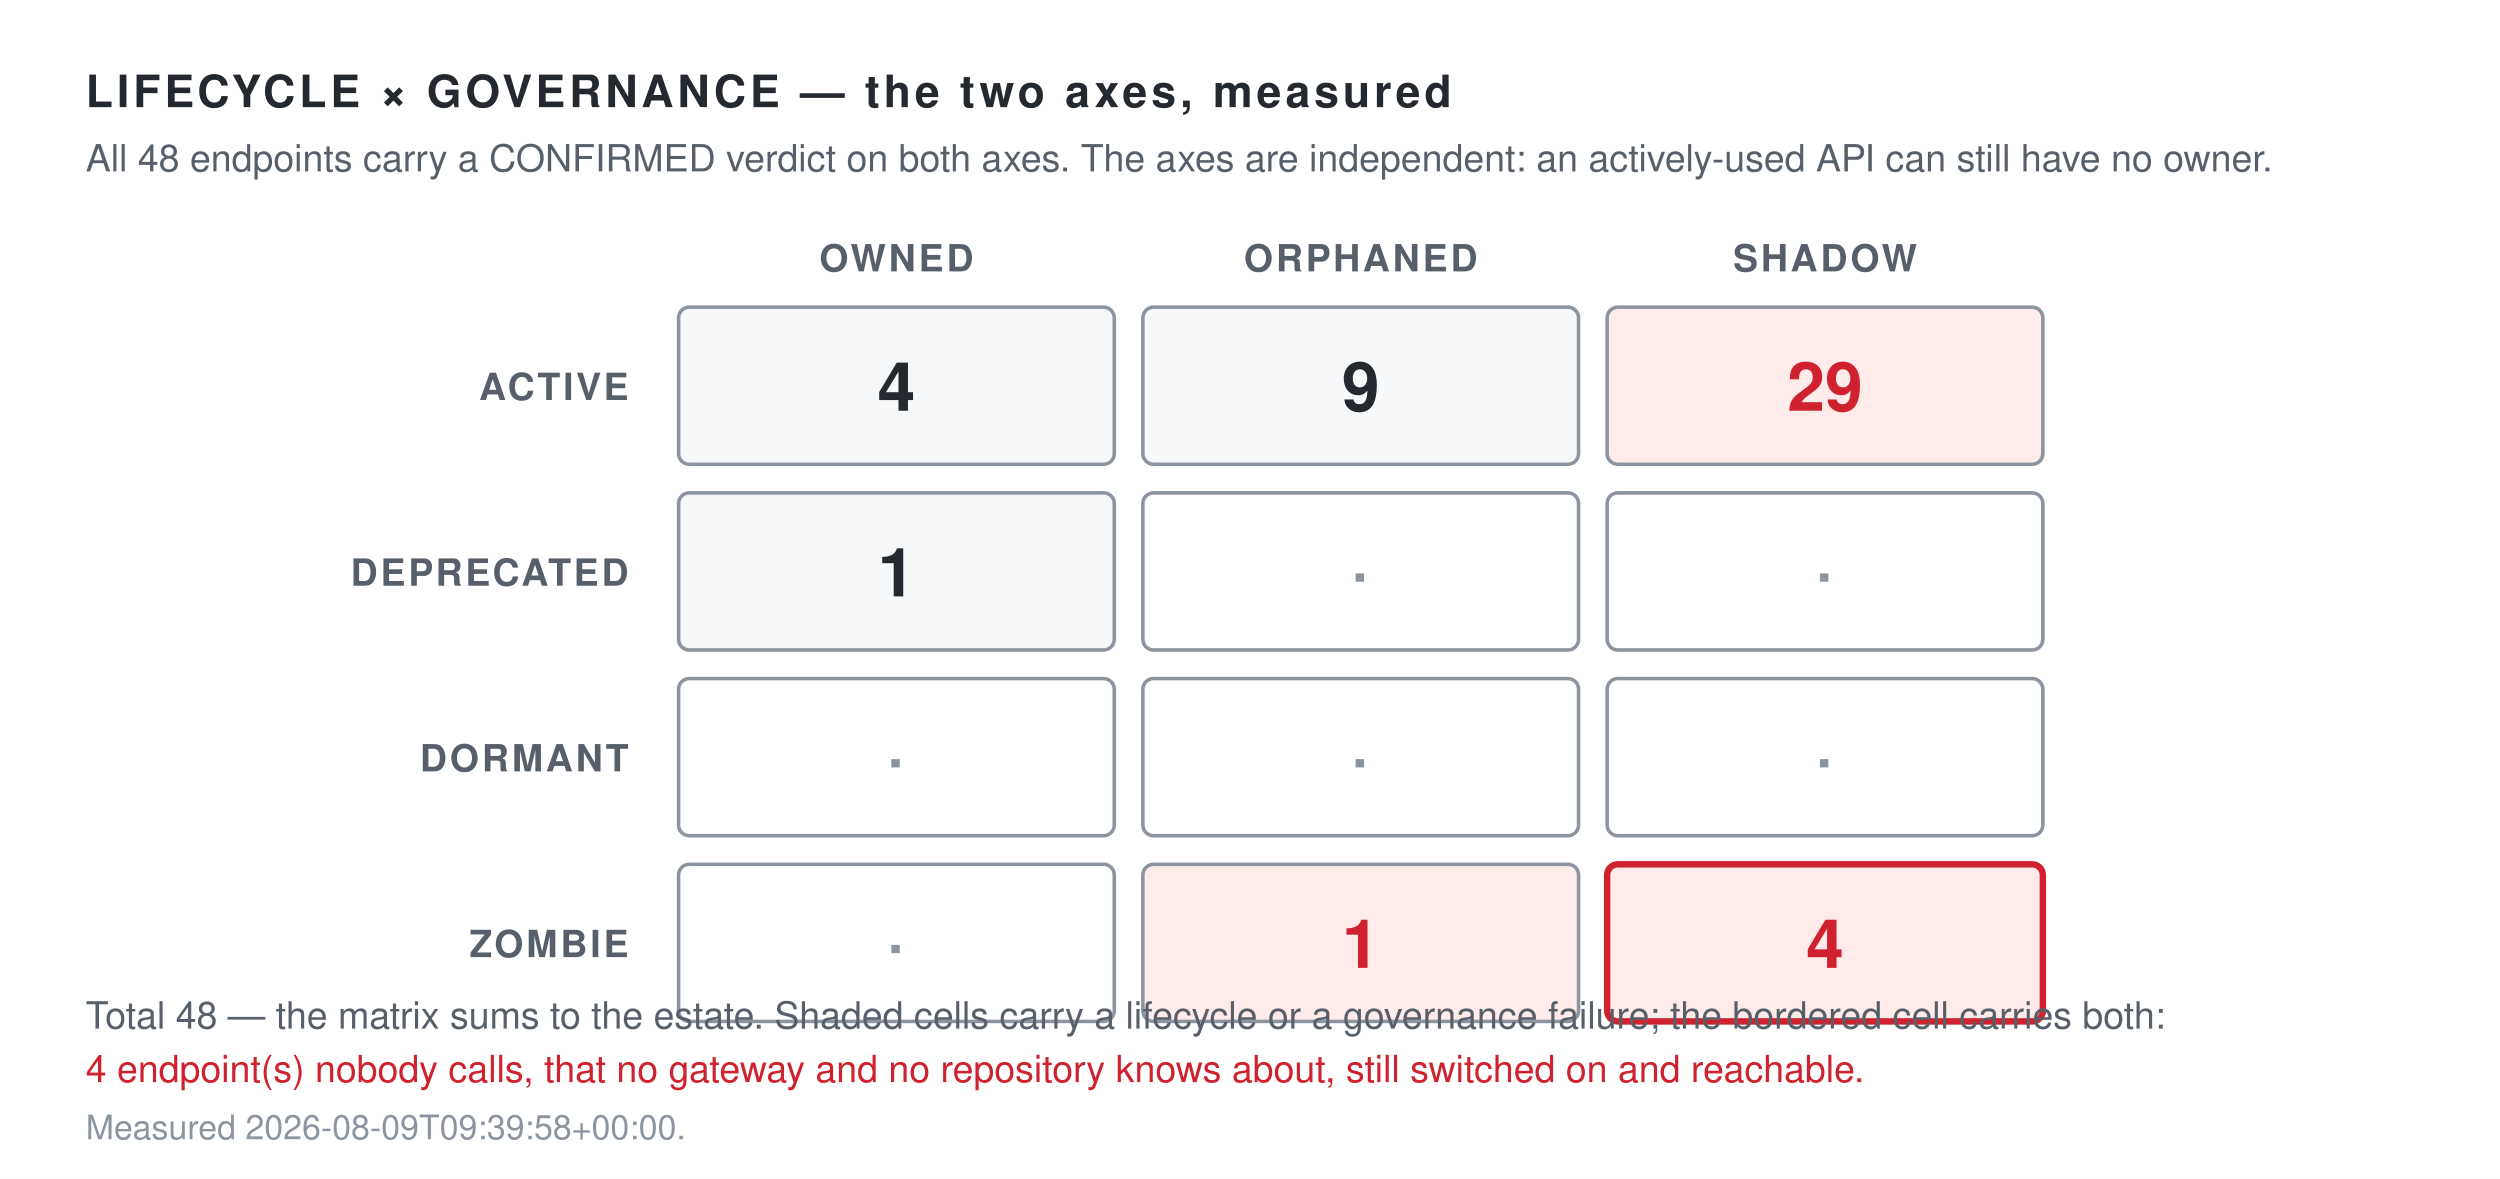
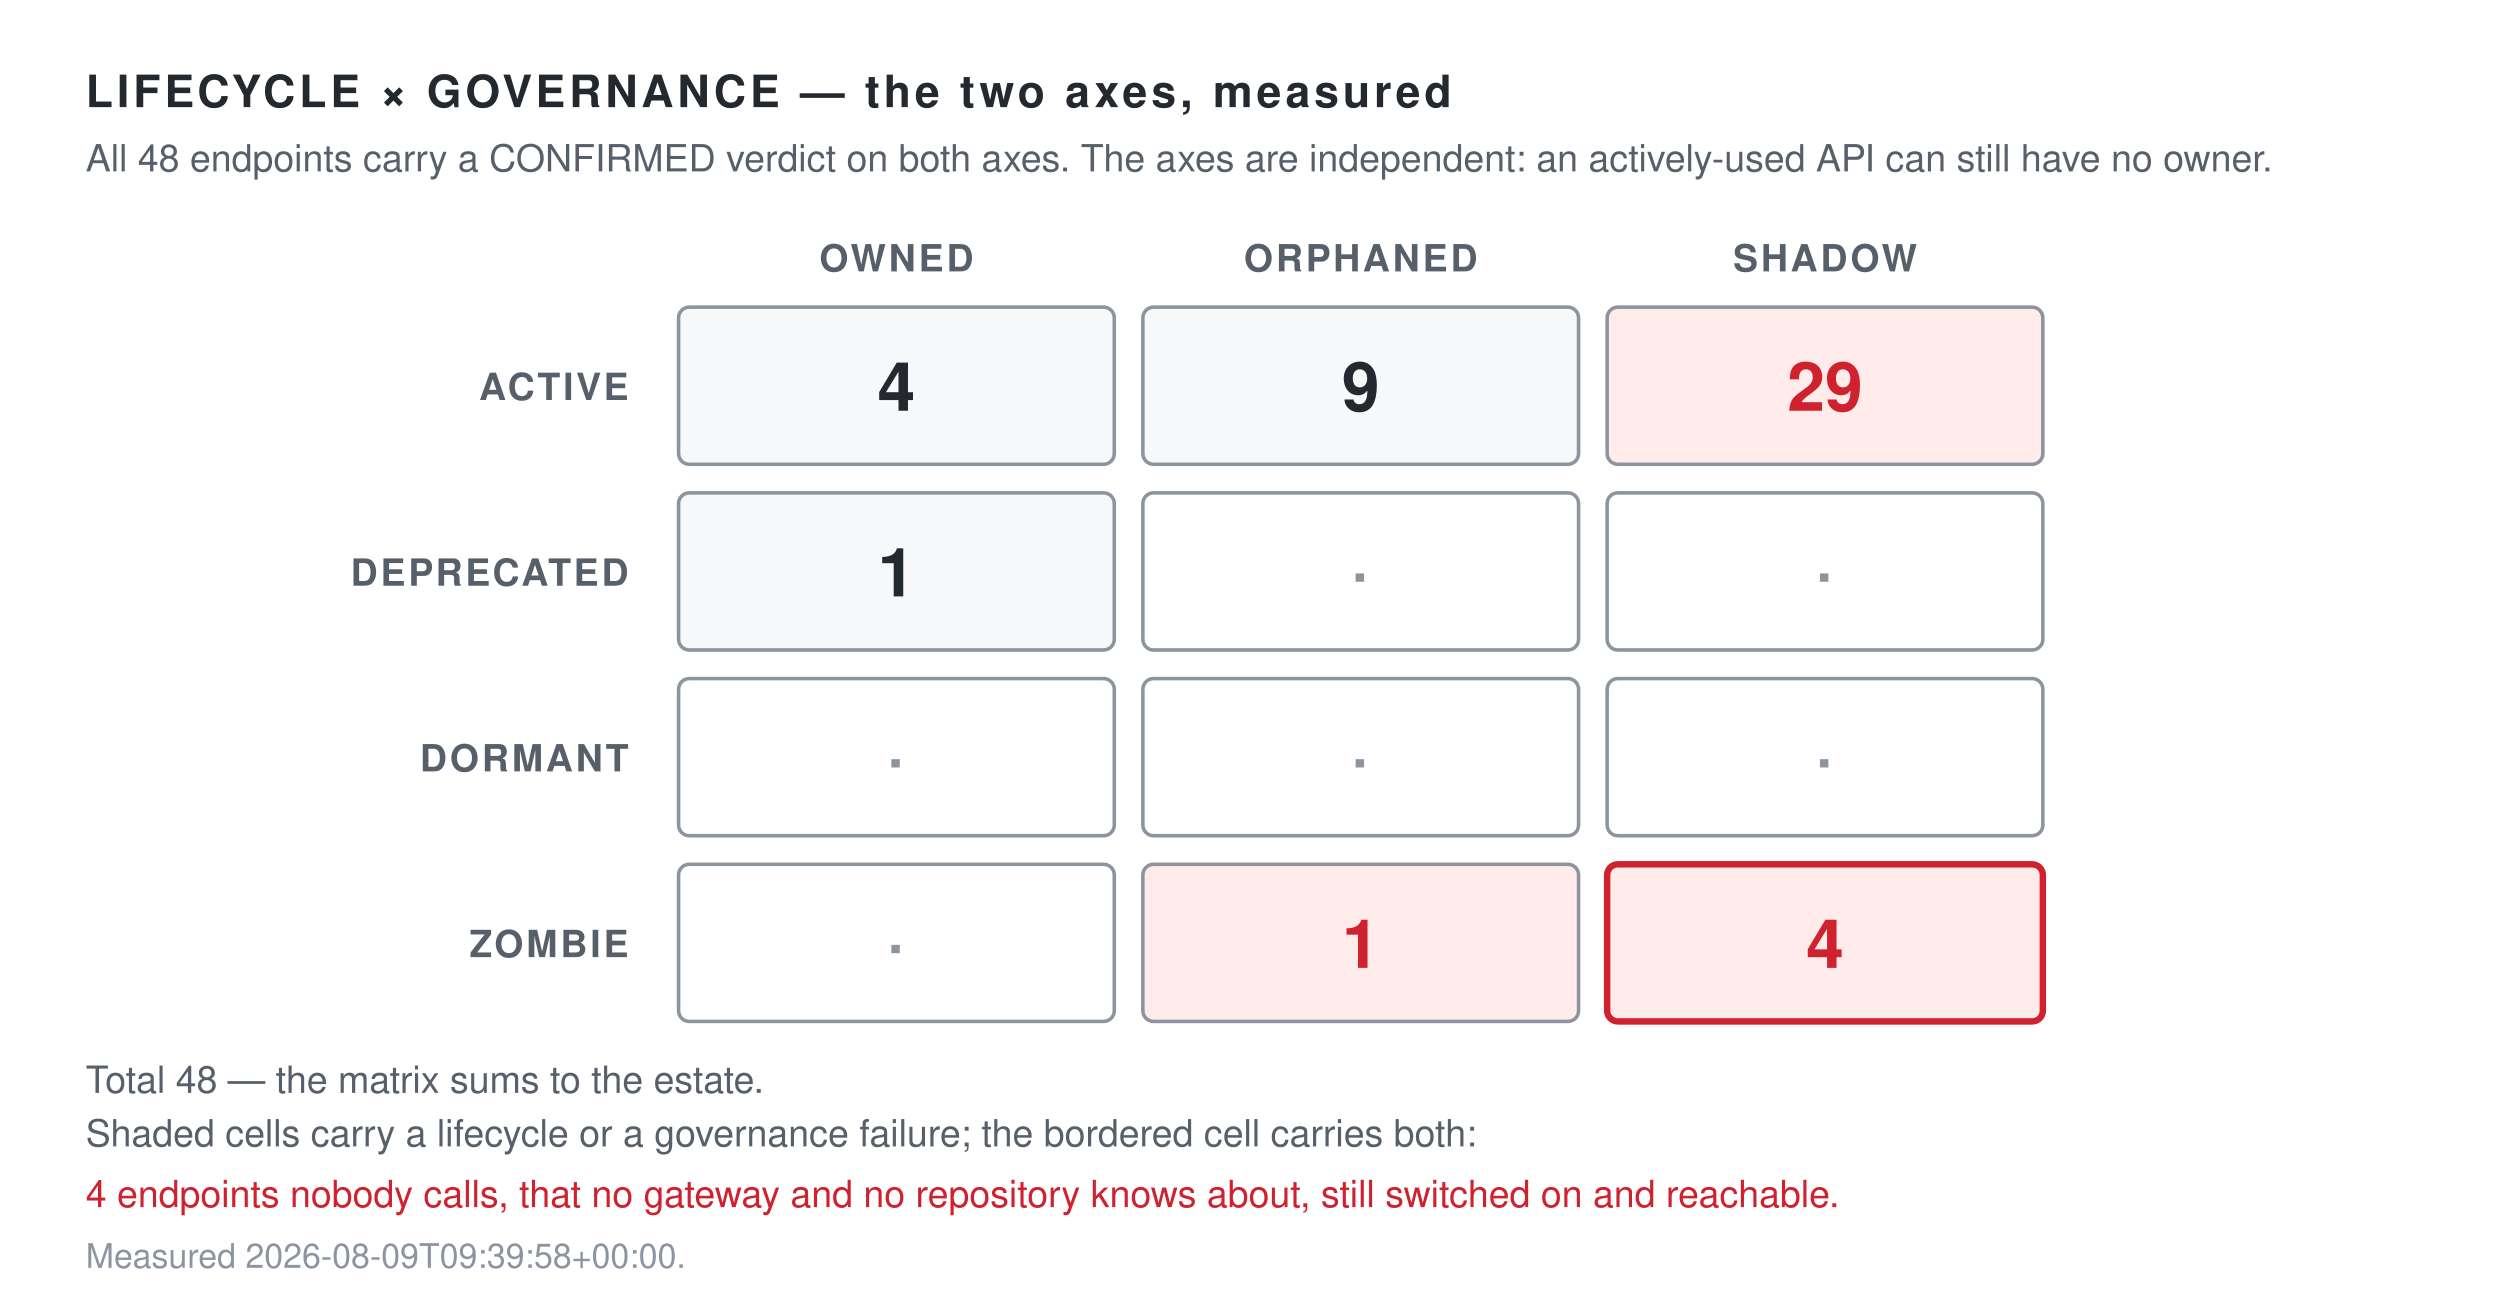
- <svg xmlns="http://www.w3.org/2000/svg" viewBox="0 0 700 330" width="700" height="330" font-family="Helvetica, Arial, sans-serif">
-   <rect width="700" height="330" fill="#ffffff" />
+ <svg xmlns="http://www.w3.org/2000/svg" viewBox="0 0 700 367" width="700" height="367" font-family="Helvetica, Arial, sans-serif">
+   <rect width="700" height="367" fill="#ffffff" />
  <text x="24" y="30" font-size="12.5" font-weight="bold" fill="#24292f" letter-spacing="1.1">LIFECYCLE × GOVERNANCE — the two axes, measured</text>
  <text x="24" y="48" font-size="10.5" fill="#57606a">All 48 endpoints carry a CONFIRMED verdict on both axes. The axes are independent: an actively-used API can still have no owner.</text>
  <text x="251.0" y="76" font-size="10.5" font-weight="bold" fill="#57606a" text-anchor="middle" letter-spacing="0.8">OWNED</text>
  <text x="381.0" y="76" font-size="10.5" font-weight="bold" fill="#57606a" text-anchor="middle" letter-spacing="0.8">ORPHANED</text>
  <text x="511.0" y="76" font-size="10.5" font-weight="bold" fill="#57606a" text-anchor="middle" letter-spacing="0.8">SHADOW</text>
  <text x="176" y="112.0" font-size="10.5" font-weight="bold" fill="#57606a" text-anchor="end" letter-spacing="0.8">ACTIVE</text>
  <rect x="190" y="86" width="122" height="44" rx="3" fill="#f6f8fa" stroke="#8c959f" stroke-width="1" />
  <text x="251.0" y="115.0" font-size="19" font-weight="bold" fill="#24292f" text-anchor="middle">4</text>
  <rect x="320" y="86" width="122" height="44" rx="3" fill="#f6f8fa" stroke="#8c959f" stroke-width="1" />
  <text x="381.0" y="115.0" font-size="19" font-weight="bold" fill="#24292f" text-anchor="middle">9</text>
  <rect x="450" y="86" width="122" height="44" rx="3" fill="#ffebe9" stroke="#8c959f" stroke-width="1" />
  <text x="511.0" y="115.0" font-size="19" font-weight="bold" fill="#cf222e" text-anchor="middle">29</text>
  <text x="176" y="164.0" font-size="10.5" font-weight="bold" fill="#57606a" text-anchor="end" letter-spacing="0.8">DEPRECATED</text>
  <rect x="190" y="138" width="122" height="44" rx="3" fill="#f6f8fa" stroke="#8c959f" stroke-width="1" />
  <text x="251.0" y="167.0" font-size="19" font-weight="bold" fill="#24292f" text-anchor="middle">1</text>
  <rect x="320" y="138" width="122" height="44" rx="3" fill="#ffffff" stroke="#8c959f" stroke-width="1" />
  <text x="381.0" y="167.0" font-size="19" font-weight="bold" fill="#8c959f" text-anchor="middle">·</text>
  <rect x="450" y="138" width="122" height="44" rx="3" fill="#ffffff" stroke="#8c959f" stroke-width="1" />
  <text x="511.0" y="167.0" font-size="19" font-weight="bold" fill="#8c959f" text-anchor="middle">·</text>
  <text x="176" y="216.0" font-size="10.5" font-weight="bold" fill="#57606a" text-anchor="end" letter-spacing="0.8">DORMANT</text>
  <rect x="190" y="190" width="122" height="44" rx="3" fill="#ffffff" stroke="#8c959f" stroke-width="1" />
  <text x="251.0" y="219.0" font-size="19" font-weight="bold" fill="#8c959f" text-anchor="middle">·</text>
  <rect x="320" y="190" width="122" height="44" rx="3" fill="#ffffff" stroke="#8c959f" stroke-width="1" />
  <text x="381.0" y="219.0" font-size="19" font-weight="bold" fill="#8c959f" text-anchor="middle">·</text>
  <rect x="450" y="190" width="122" height="44" rx="3" fill="#ffffff" stroke="#8c959f" stroke-width="1" />
  <text x="511.0" y="219.0" font-size="19" font-weight="bold" fill="#8c959f" text-anchor="middle">·</text>
  <text x="176" y="268.0" font-size="10.5" font-weight="bold" fill="#57606a" text-anchor="end" letter-spacing="0.8">ZOMBIE</text>
  <rect x="190" y="242" width="122" height="44" rx="3" fill="#ffffff" stroke="#8c959f" stroke-width="1" />
  <text x="251.0" y="271.0" font-size="19" font-weight="bold" fill="#8c959f" text-anchor="middle">·</text>
  <rect x="320" y="242" width="122" height="44" rx="3" fill="#ffebe9" stroke="#8c959f" stroke-width="1" />
  <text x="381.0" y="271.0" font-size="19" font-weight="bold" fill="#cf222e" text-anchor="middle">1</text>
  <rect x="450" y="242" width="122" height="44" rx="3" fill="#ffebe9" stroke="#cf222e" stroke-width="1.8" />
  <text x="511.0" y="271.0" font-size="19" font-weight="bold" fill="#cf222e" text-anchor="middle">4</text>
-   <text x="24" y="288" font-size="10.5" fill="#57606a">Total 48 — the matrix sums to the estate. Shaded cells carry a lifecycle or a governance failure; the bordered cell carries both:</text>
-   <text x="24" y="303" font-size="10.5" fill="#cf222e">4 endpoint(s) nobody calls, that no gateway and no repository knows about, still switched on and reachable.</text>
-   <text x="24" y="319" font-size="9.5" fill="#8c959f">Measured 2026-08-09T09:39:58+00:00.</text>
+   <text x="24" y="306" font-size="10.5" fill="#57606a">Total 48 — the matrix sums to the estate.</text>
+   <text x="24" y="321" font-size="10.5" fill="#57606a">Shaded cells carry a lifecycle or a governance failure; the bordered cell carries both:</text>
+   <text x="24" y="338" font-size="10.5" fill="#cf222e">4 endpoints nobody calls, that no gateway and no repository knows about, still switched on and reachable.</text>
+   <text x="24" y="355" font-size="9.5" fill="#8c959f">Measured 2026-08-09T09:39:58+00:00.</text>
</svg>
